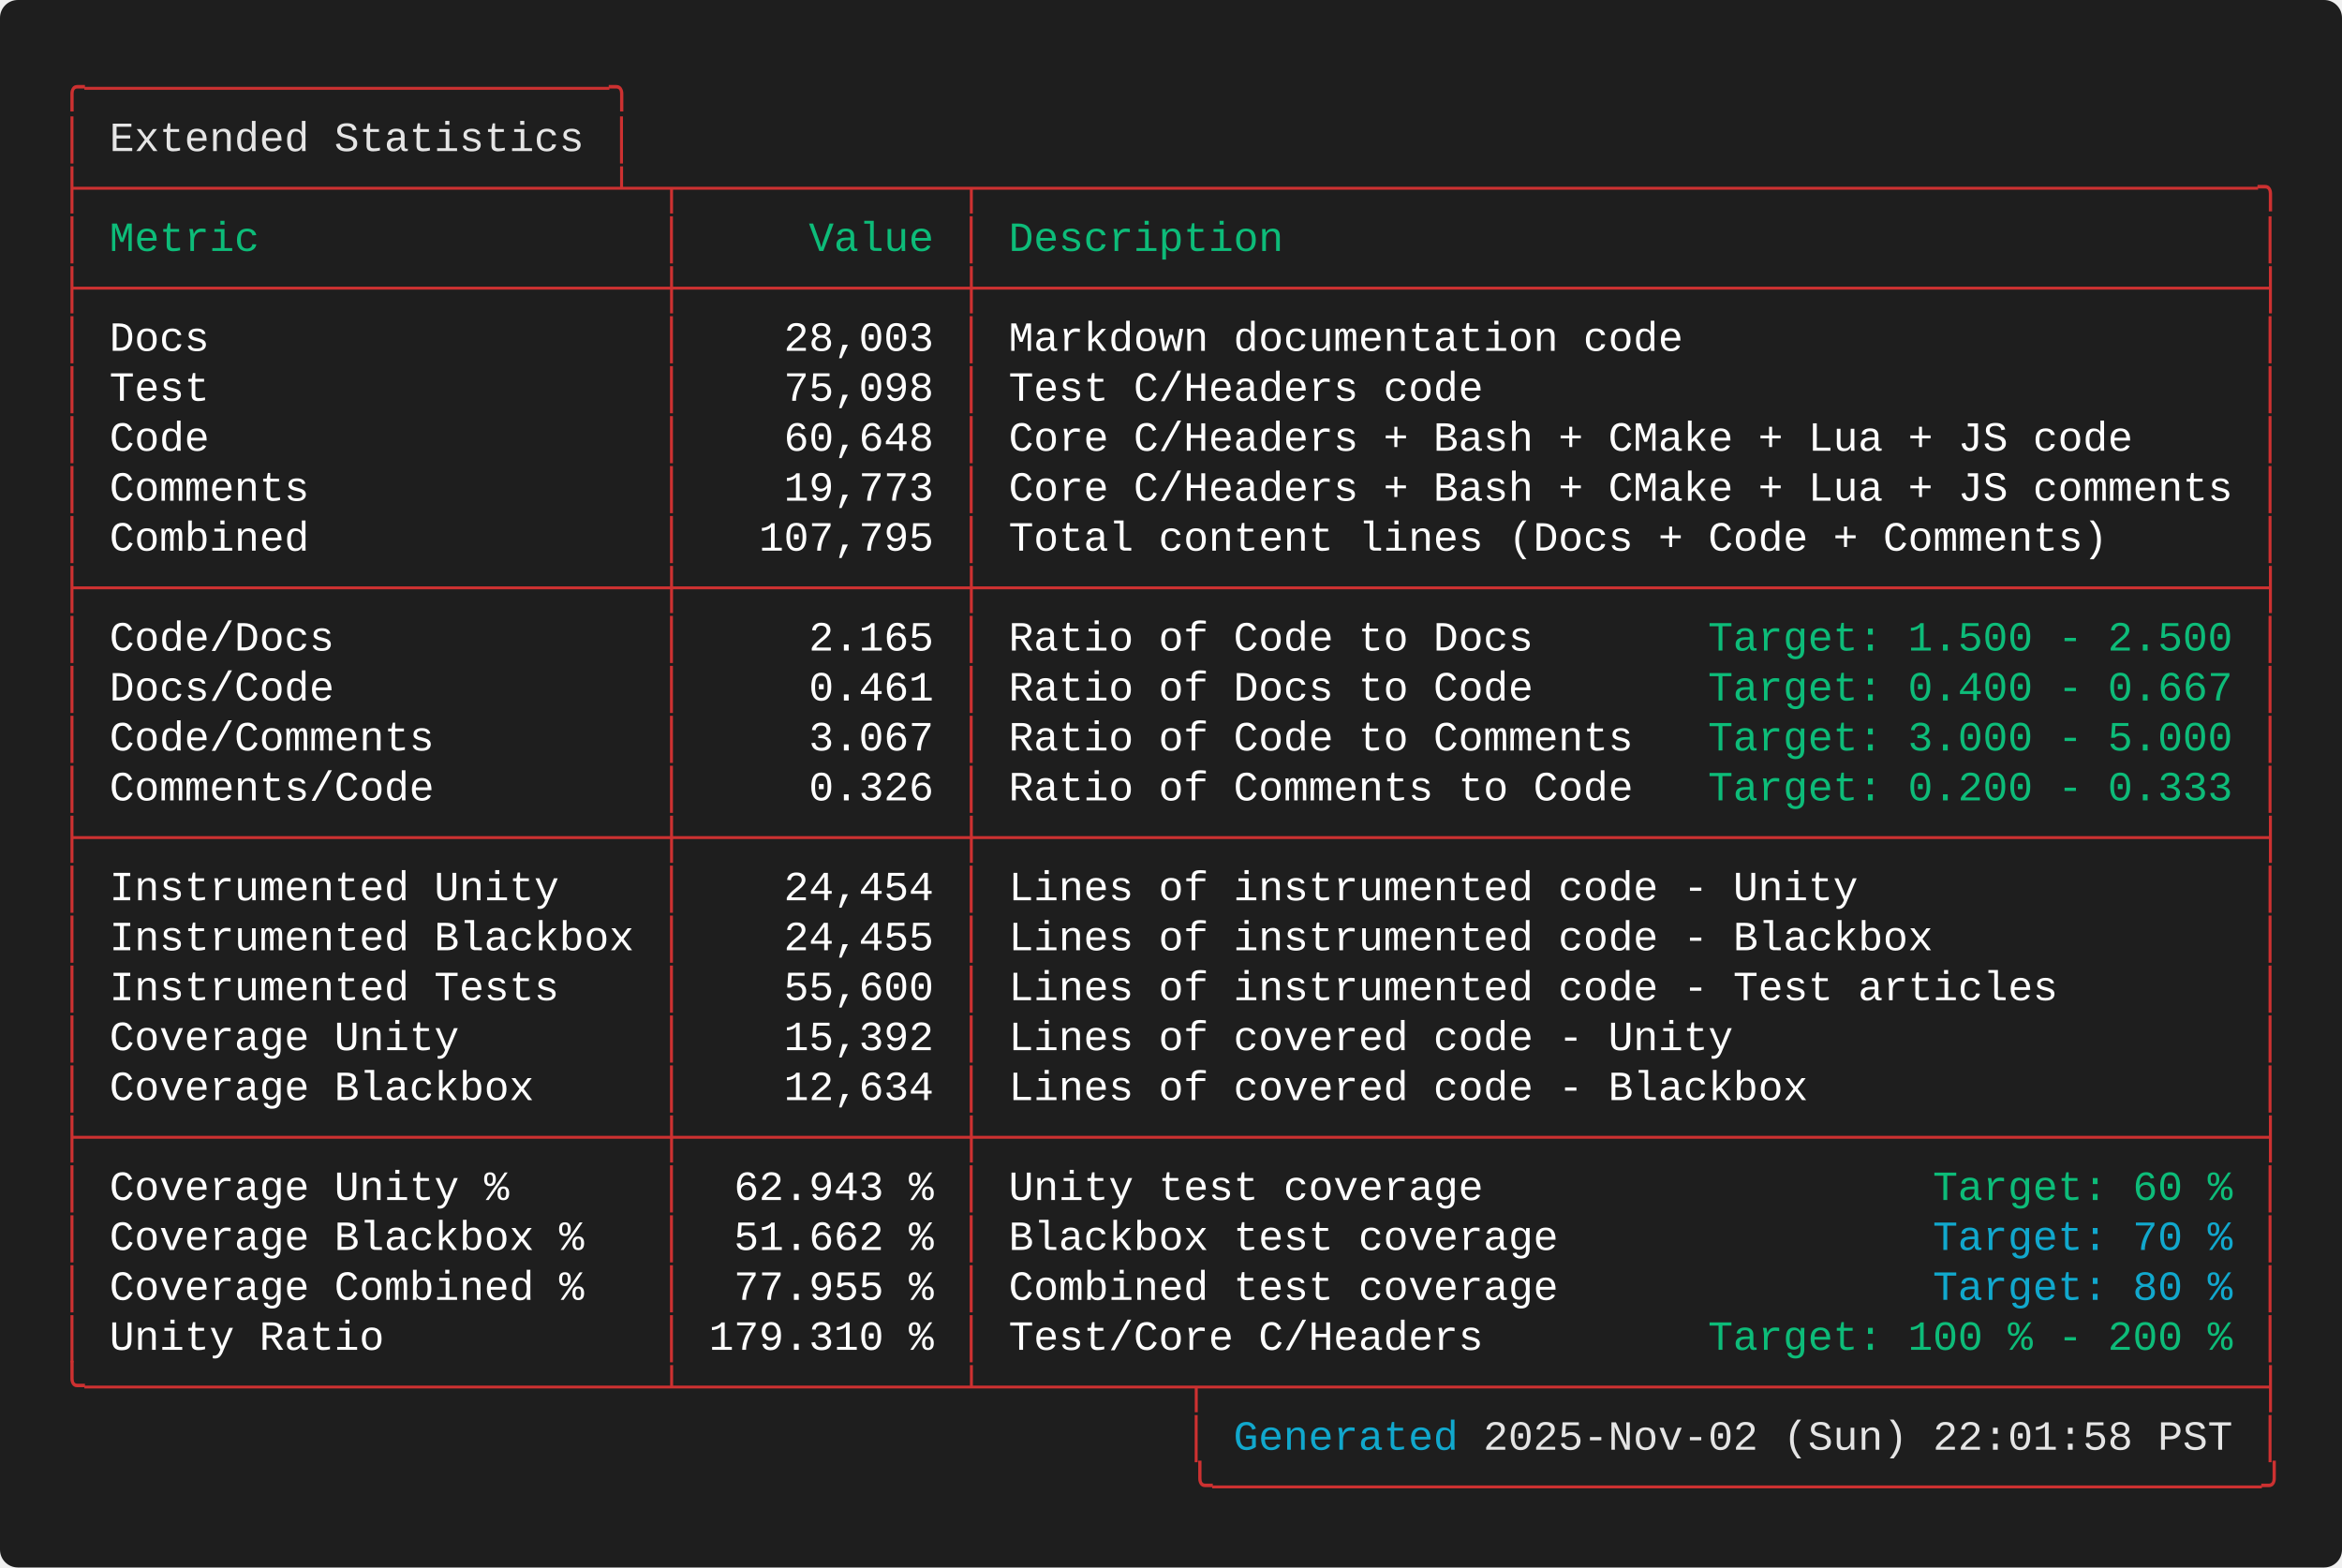
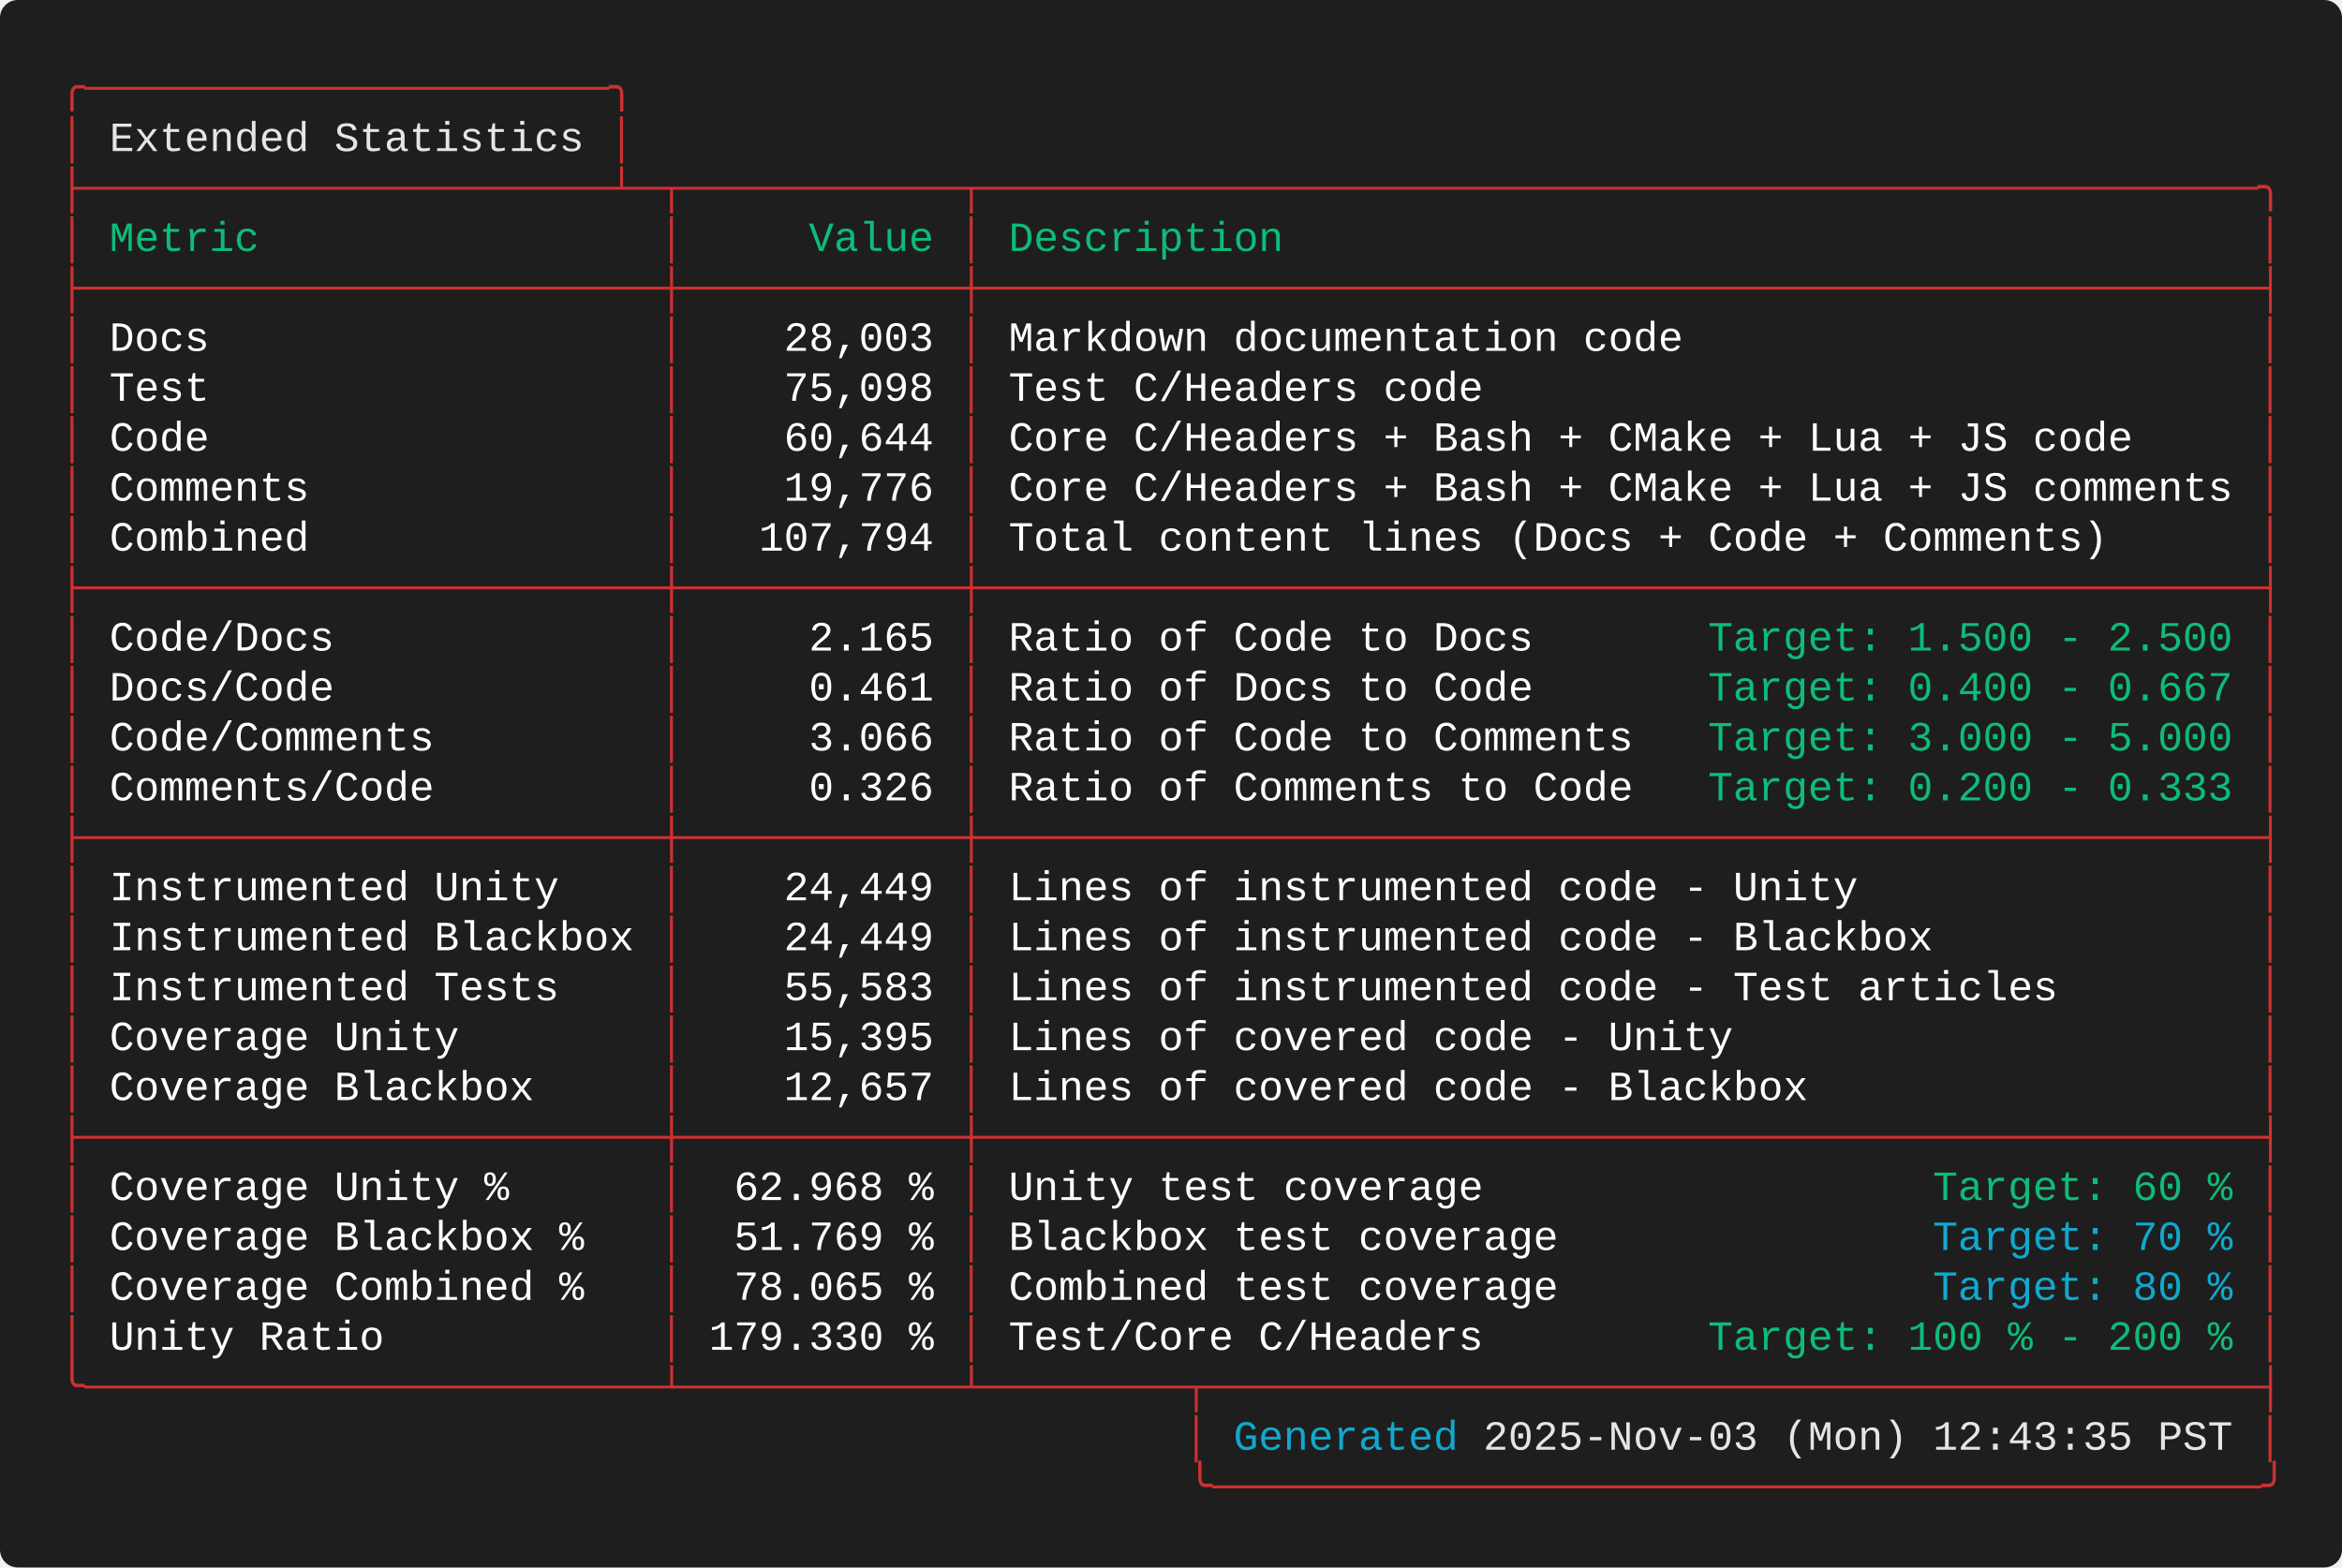
<svg xmlns="http://www.w3.org/2000/svg" width="787.60" height="527.20" viewBox="0 0 787.60 527.20">
  <defs>
    <style type="text/css">.terminal-text { font-family: 'Consolas', 'Consolas', 'Monaco', 'Courier New', monospace; }</style>
  </defs>
  <rect width="100%" height="100%" fill="#1e1e1e" rx="6" />
  <text x="20.00" y="34.00" font-size="14" class="terminal-text" xml:space="preserve" textLength="193.20" lengthAdjust="spacingAndGlyphs" fill="#cd3131">╭─────────────────────╮</text>
  <text x="20.00" y="50.80" font-size="14" class="terminal-text" xml:space="preserve" textLength="16.80" lengthAdjust="spacingAndGlyphs" fill="#cd3131">│ </text>
  <text x="36.80" y="50.80" font-size="14" class="terminal-text" xml:space="preserve" textLength="159.60" lengthAdjust="spacingAndGlyphs" fill="#e5e5e5">Extended Statistics</text>
  <text x="196.40" y="50.80" font-size="14" class="terminal-text" xml:space="preserve" textLength="8.40" lengthAdjust="spacingAndGlyphs" fill="#ffffff"> </text>
  <text x="204.80" y="50.80" font-size="14" class="terminal-text" xml:space="preserve" textLength="8.40" lengthAdjust="spacingAndGlyphs" fill="#cd3131">│</text>
  <text x="20.00" y="67.60" font-size="14" class="terminal-text" xml:space="preserve" textLength="747.60" lengthAdjust="spacingAndGlyphs" fill="#cd3131">├─────────────────────┴─┬───────────┬───────────────────────────────────────────────────╮</text>
  <text x="20.00" y="84.40" font-size="14" class="terminal-text" xml:space="preserve" textLength="8.40" lengthAdjust="spacingAndGlyphs" fill="#cd3131">│</text>
  <text x="28.40" y="84.40" font-size="14" class="terminal-text" xml:space="preserve" textLength="193.20" lengthAdjust="spacingAndGlyphs" fill="#0dbc79"> Metric                </text>
  <text x="221.60" y="84.40" font-size="14" class="terminal-text" xml:space="preserve" textLength="8.40" lengthAdjust="spacingAndGlyphs" fill="#cd3131">│</text>
  <text x="230.00" y="84.40" font-size="14" class="terminal-text" xml:space="preserve" textLength="92.40" lengthAdjust="spacingAndGlyphs" fill="#0dbc79">     Value </text>
  <text x="322.40" y="84.40" font-size="14" class="terminal-text" xml:space="preserve" textLength="8.40" lengthAdjust="spacingAndGlyphs" fill="#cd3131">│</text>
  <text x="330.80" y="84.40" font-size="14" class="terminal-text" xml:space="preserve" textLength="428.40" lengthAdjust="spacingAndGlyphs" fill="#0dbc79"> Description                                       </text>
  <text x="759.20" y="84.40" font-size="14" class="terminal-text" xml:space="preserve" textLength="8.40" lengthAdjust="spacingAndGlyphs" fill="#cd3131">│</text>
  <text x="20.00" y="101.20" font-size="14" class="terminal-text" xml:space="preserve" textLength="747.60" lengthAdjust="spacingAndGlyphs" fill="#cd3131">├───────────────────────┼───────────┼───────────────────────────────────────────────────┤</text>
  <text x="20.00" y="118.00" font-size="14" class="terminal-text" xml:space="preserve" textLength="8.40" lengthAdjust="spacingAndGlyphs" fill="#cd3131">│</text>
  <text x="28.40" y="118.00" font-size="14" class="terminal-text" xml:space="preserve" textLength="193.20" lengthAdjust="spacingAndGlyphs" fill="#ffffff"> Docs                  </text>
  <text x="221.60" y="118.00" font-size="14" class="terminal-text" xml:space="preserve" textLength="8.40" lengthAdjust="spacingAndGlyphs" fill="#cd3131">│</text>
  <text x="230.00" y="118.00" font-size="14" class="terminal-text" xml:space="preserve" textLength="92.40" lengthAdjust="spacingAndGlyphs" fill="#ffffff">    28,003 </text>
  <text x="322.40" y="118.00" font-size="14" class="terminal-text" xml:space="preserve" textLength="8.40" lengthAdjust="spacingAndGlyphs" fill="#cd3131">│</text>
  <text x="330.80" y="118.00" font-size="14" class="terminal-text" xml:space="preserve" textLength="428.40" lengthAdjust="spacingAndGlyphs" fill="#ffffff"> Markdown documentation code                       </text>
  <text x="759.20" y="118.00" font-size="14" class="terminal-text" xml:space="preserve" textLength="8.40" lengthAdjust="spacingAndGlyphs" fill="#cd3131">│</text>
  <text x="20.00" y="134.80" font-size="14" class="terminal-text" xml:space="preserve" textLength="8.40" lengthAdjust="spacingAndGlyphs" fill="#cd3131">│</text>
  <text x="28.40" y="134.80" font-size="14" class="terminal-text" xml:space="preserve" textLength="193.20" lengthAdjust="spacingAndGlyphs" fill="#ffffff"> Test                  </text>
  <text x="221.60" y="134.80" font-size="14" class="terminal-text" xml:space="preserve" textLength="8.40" lengthAdjust="spacingAndGlyphs" fill="#cd3131">│</text>
  <text x="230.00" y="134.80" font-size="14" class="terminal-text" xml:space="preserve" textLength="92.40" lengthAdjust="spacingAndGlyphs" fill="#ffffff">    75,098 </text>
  <text x="322.40" y="134.80" font-size="14" class="terminal-text" xml:space="preserve" textLength="8.40" lengthAdjust="spacingAndGlyphs" fill="#cd3131">│</text>
  <text x="330.80" y="134.80" font-size="14" class="terminal-text" xml:space="preserve" textLength="428.40" lengthAdjust="spacingAndGlyphs" fill="#ffffff"> Test C/Headers code                               </text>
  <text x="759.20" y="134.80" font-size="14" class="terminal-text" xml:space="preserve" textLength="8.40" lengthAdjust="spacingAndGlyphs" fill="#cd3131">│</text>
  <text x="20.00" y="151.60" font-size="14" class="terminal-text" xml:space="preserve" textLength="8.40" lengthAdjust="spacingAndGlyphs" fill="#cd3131">│</text>
  <text x="28.40" y="151.60" font-size="14" class="terminal-text" xml:space="preserve" textLength="193.20" lengthAdjust="spacingAndGlyphs" fill="#ffffff"> Code                  </text>
  <text x="221.60" y="151.60" font-size="14" class="terminal-text" xml:space="preserve" textLength="8.40" lengthAdjust="spacingAndGlyphs" fill="#cd3131">│</text>
-   <text x="230.00" y="151.60" font-size="14" class="terminal-text" xml:space="preserve" textLength="92.40" lengthAdjust="spacingAndGlyphs" fill="#ffffff">    60,648 </text>
+   <text x="230.00" y="151.60" font-size="14" class="terminal-text" xml:space="preserve" textLength="92.40" lengthAdjust="spacingAndGlyphs" fill="#ffffff">    60,644 </text>
  <text x="322.40" y="151.60" font-size="14" class="terminal-text" xml:space="preserve" textLength="8.40" lengthAdjust="spacingAndGlyphs" fill="#cd3131">│</text>
  <text x="330.80" y="151.60" font-size="14" class="terminal-text" xml:space="preserve" textLength="428.40" lengthAdjust="spacingAndGlyphs" fill="#ffffff"> Core C/Headers + Bash + CMake + Lua + JS code     </text>
  <text x="759.20" y="151.60" font-size="14" class="terminal-text" xml:space="preserve" textLength="8.40" lengthAdjust="spacingAndGlyphs" fill="#cd3131">│</text>
  <text x="20.00" y="168.40" font-size="14" class="terminal-text" xml:space="preserve" textLength="8.40" lengthAdjust="spacingAndGlyphs" fill="#cd3131">│</text>
  <text x="28.40" y="168.40" font-size="14" class="terminal-text" xml:space="preserve" textLength="193.20" lengthAdjust="spacingAndGlyphs" fill="#ffffff"> Comments              </text>
  <text x="221.60" y="168.40" font-size="14" class="terminal-text" xml:space="preserve" textLength="8.40" lengthAdjust="spacingAndGlyphs" fill="#cd3131">│</text>
-   <text x="230.00" y="168.40" font-size="14" class="terminal-text" xml:space="preserve" textLength="92.40" lengthAdjust="spacingAndGlyphs" fill="#ffffff">    19,773 </text>
+   <text x="230.00" y="168.40" font-size="14" class="terminal-text" xml:space="preserve" textLength="92.40" lengthAdjust="spacingAndGlyphs" fill="#ffffff">    19,776 </text>
  <text x="322.40" y="168.40" font-size="14" class="terminal-text" xml:space="preserve" textLength="8.40" lengthAdjust="spacingAndGlyphs" fill="#cd3131">│</text>
  <text x="330.80" y="168.40" font-size="14" class="terminal-text" xml:space="preserve" textLength="428.40" lengthAdjust="spacingAndGlyphs" fill="#ffffff"> Core C/Headers + Bash + CMake + Lua + JS comments </text>
  <text x="759.20" y="168.40" font-size="14" class="terminal-text" xml:space="preserve" textLength="8.40" lengthAdjust="spacingAndGlyphs" fill="#cd3131">│</text>
  <text x="20.00" y="185.20" font-size="14" class="terminal-text" xml:space="preserve" textLength="8.40" lengthAdjust="spacingAndGlyphs" fill="#cd3131">│</text>
  <text x="28.40" y="185.20" font-size="14" class="terminal-text" xml:space="preserve" textLength="193.20" lengthAdjust="spacingAndGlyphs" fill="#ffffff"> Combined              </text>
  <text x="221.60" y="185.20" font-size="14" class="terminal-text" xml:space="preserve" textLength="8.40" lengthAdjust="spacingAndGlyphs" fill="#cd3131">│</text>
-   <text x="230.00" y="185.20" font-size="14" class="terminal-text" xml:space="preserve" textLength="92.40" lengthAdjust="spacingAndGlyphs" fill="#ffffff">   107,795 </text>
+   <text x="230.00" y="185.20" font-size="14" class="terminal-text" xml:space="preserve" textLength="92.40" lengthAdjust="spacingAndGlyphs" fill="#ffffff">   107,794 </text>
  <text x="322.40" y="185.20" font-size="14" class="terminal-text" xml:space="preserve" textLength="8.40" lengthAdjust="spacingAndGlyphs" fill="#cd3131">│</text>
  <text x="330.80" y="185.20" font-size="14" class="terminal-text" xml:space="preserve" textLength="428.40" lengthAdjust="spacingAndGlyphs" fill="#ffffff"> Total content lines (Docs + Code + Comments)      </text>
  <text x="759.20" y="185.20" font-size="14" class="terminal-text" xml:space="preserve" textLength="8.40" lengthAdjust="spacingAndGlyphs" fill="#cd3131">│</text>
  <text x="20.00" y="202.00" font-size="14" class="terminal-text" xml:space="preserve" textLength="747.60" lengthAdjust="spacingAndGlyphs" fill="#cd3131">├───────────────────────┼───────────┼───────────────────────────────────────────────────┤</text>
  <text x="20.00" y="218.80" font-size="14" class="terminal-text" xml:space="preserve" textLength="8.40" lengthAdjust="spacingAndGlyphs" fill="#cd3131">│</text>
  <text x="28.40" y="218.80" font-size="14" class="terminal-text" xml:space="preserve" textLength="193.20" lengthAdjust="spacingAndGlyphs" fill="#ffffff"> Code/Docs             </text>
  <text x="221.60" y="218.80" font-size="14" class="terminal-text" xml:space="preserve" textLength="8.40" lengthAdjust="spacingAndGlyphs" fill="#cd3131">│</text>
  <text x="230.00" y="218.80" font-size="14" class="terminal-text" xml:space="preserve" textLength="92.40" lengthAdjust="spacingAndGlyphs" fill="#ffffff">     2.165 </text>
  <text x="322.40" y="218.80" font-size="14" class="terminal-text" xml:space="preserve" textLength="8.40" lengthAdjust="spacingAndGlyphs" fill="#cd3131">│</text>
  <text x="330.80" y="218.80" font-size="14" class="terminal-text" xml:space="preserve" textLength="243.60" lengthAdjust="spacingAndGlyphs" fill="#ffffff"> Ratio of Code to Docs       </text>
  <text x="574.40" y="218.80" font-size="14" class="terminal-text" xml:space="preserve" textLength="176.40" lengthAdjust="spacingAndGlyphs" fill="#0dbc79">Target: 1.500 - 2.500</text>
  <text x="750.80" y="218.80" font-size="14" class="terminal-text" xml:space="preserve" textLength="8.40" lengthAdjust="spacingAndGlyphs" fill="#ffffff"> </text>
  <text x="759.20" y="218.80" font-size="14" class="terminal-text" xml:space="preserve" textLength="8.40" lengthAdjust="spacingAndGlyphs" fill="#cd3131">│</text>
  <text x="20.00" y="235.60" font-size="14" class="terminal-text" xml:space="preserve" textLength="8.40" lengthAdjust="spacingAndGlyphs" fill="#cd3131">│</text>
  <text x="28.40" y="235.60" font-size="14" class="terminal-text" xml:space="preserve" textLength="193.20" lengthAdjust="spacingAndGlyphs" fill="#ffffff"> Docs/Code             </text>
  <text x="221.60" y="235.60" font-size="14" class="terminal-text" xml:space="preserve" textLength="8.40" lengthAdjust="spacingAndGlyphs" fill="#cd3131">│</text>
  <text x="230.00" y="235.60" font-size="14" class="terminal-text" xml:space="preserve" textLength="92.40" lengthAdjust="spacingAndGlyphs" fill="#ffffff">     0.461 </text>
  <text x="322.40" y="235.60" font-size="14" class="terminal-text" xml:space="preserve" textLength="8.40" lengthAdjust="spacingAndGlyphs" fill="#cd3131">│</text>
  <text x="330.80" y="235.60" font-size="14" class="terminal-text" xml:space="preserve" textLength="243.60" lengthAdjust="spacingAndGlyphs" fill="#ffffff"> Ratio of Docs to Code       </text>
  <text x="574.40" y="235.60" font-size="14" class="terminal-text" xml:space="preserve" textLength="176.40" lengthAdjust="spacingAndGlyphs" fill="#0dbc79">Target: 0.400 - 0.667</text>
  <text x="750.80" y="235.60" font-size="14" class="terminal-text" xml:space="preserve" textLength="8.40" lengthAdjust="spacingAndGlyphs" fill="#ffffff"> </text>
  <text x="759.20" y="235.60" font-size="14" class="terminal-text" xml:space="preserve" textLength="8.40" lengthAdjust="spacingAndGlyphs" fill="#cd3131">│</text>
  <text x="20.00" y="252.40" font-size="14" class="terminal-text" xml:space="preserve" textLength="8.40" lengthAdjust="spacingAndGlyphs" fill="#cd3131">│</text>
  <text x="28.40" y="252.40" font-size="14" class="terminal-text" xml:space="preserve" textLength="193.20" lengthAdjust="spacingAndGlyphs" fill="#ffffff"> Code/Comments         </text>
  <text x="221.60" y="252.40" font-size="14" class="terminal-text" xml:space="preserve" textLength="8.40" lengthAdjust="spacingAndGlyphs" fill="#cd3131">│</text>
-   <text x="230.00" y="252.40" font-size="14" class="terminal-text" xml:space="preserve" textLength="92.40" lengthAdjust="spacingAndGlyphs" fill="#ffffff">     3.067 </text>
+   <text x="230.00" y="252.40" font-size="14" class="terminal-text" xml:space="preserve" textLength="92.40" lengthAdjust="spacingAndGlyphs" fill="#ffffff">     3.066 </text>
  <text x="322.40" y="252.40" font-size="14" class="terminal-text" xml:space="preserve" textLength="8.40" lengthAdjust="spacingAndGlyphs" fill="#cd3131">│</text>
  <text x="330.80" y="252.40" font-size="14" class="terminal-text" xml:space="preserve" textLength="243.60" lengthAdjust="spacingAndGlyphs" fill="#ffffff"> Ratio of Code to Comments   </text>
  <text x="574.40" y="252.40" font-size="14" class="terminal-text" xml:space="preserve" textLength="176.40" lengthAdjust="spacingAndGlyphs" fill="#0dbc79">Target: 3.000 - 5.000</text>
  <text x="750.80" y="252.40" font-size="14" class="terminal-text" xml:space="preserve" textLength="8.40" lengthAdjust="spacingAndGlyphs" fill="#ffffff"> </text>
  <text x="759.20" y="252.40" font-size="14" class="terminal-text" xml:space="preserve" textLength="8.40" lengthAdjust="spacingAndGlyphs" fill="#cd3131">│</text>
  <text x="20.00" y="269.20" font-size="14" class="terminal-text" xml:space="preserve" textLength="8.40" lengthAdjust="spacingAndGlyphs" fill="#cd3131">│</text>
  <text x="28.40" y="269.20" font-size="14" class="terminal-text" xml:space="preserve" textLength="193.20" lengthAdjust="spacingAndGlyphs" fill="#ffffff"> Comments/Code         </text>
  <text x="221.60" y="269.20" font-size="14" class="terminal-text" xml:space="preserve" textLength="8.40" lengthAdjust="spacingAndGlyphs" fill="#cd3131">│</text>
  <text x="230.00" y="269.20" font-size="14" class="terminal-text" xml:space="preserve" textLength="92.40" lengthAdjust="spacingAndGlyphs" fill="#ffffff">     0.326 </text>
  <text x="322.40" y="269.20" font-size="14" class="terminal-text" xml:space="preserve" textLength="8.40" lengthAdjust="spacingAndGlyphs" fill="#cd3131">│</text>
  <text x="330.80" y="269.20" font-size="14" class="terminal-text" xml:space="preserve" textLength="243.60" lengthAdjust="spacingAndGlyphs" fill="#ffffff"> Ratio of Comments to Code   </text>
  <text x="574.40" y="269.20" font-size="14" class="terminal-text" xml:space="preserve" textLength="176.40" lengthAdjust="spacingAndGlyphs" fill="#0dbc79">Target: 0.200 - 0.333</text>
  <text x="750.80" y="269.20" font-size="14" class="terminal-text" xml:space="preserve" textLength="8.40" lengthAdjust="spacingAndGlyphs" fill="#ffffff"> </text>
  <text x="759.20" y="269.20" font-size="14" class="terminal-text" xml:space="preserve" textLength="8.40" lengthAdjust="spacingAndGlyphs" fill="#cd3131">│</text>
  <text x="20.00" y="286.00" font-size="14" class="terminal-text" xml:space="preserve" textLength="747.60" lengthAdjust="spacingAndGlyphs" fill="#cd3131">├───────────────────────┼───────────┼───────────────────────────────────────────────────┤</text>
  <text x="20.00" y="302.80" font-size="14" class="terminal-text" xml:space="preserve" textLength="8.40" lengthAdjust="spacingAndGlyphs" fill="#cd3131">│</text>
  <text x="28.40" y="302.80" font-size="14" class="terminal-text" xml:space="preserve" textLength="193.20" lengthAdjust="spacingAndGlyphs" fill="#ffffff"> Instrumented Unity    </text>
  <text x="221.60" y="302.80" font-size="14" class="terminal-text" xml:space="preserve" textLength="8.40" lengthAdjust="spacingAndGlyphs" fill="#cd3131">│</text>
-   <text x="230.00" y="302.80" font-size="14" class="terminal-text" xml:space="preserve" textLength="92.40" lengthAdjust="spacingAndGlyphs" fill="#ffffff">    24,454 </text>
+   <text x="230.00" y="302.80" font-size="14" class="terminal-text" xml:space="preserve" textLength="92.40" lengthAdjust="spacingAndGlyphs" fill="#ffffff">    24,449 </text>
  <text x="322.40" y="302.80" font-size="14" class="terminal-text" xml:space="preserve" textLength="8.40" lengthAdjust="spacingAndGlyphs" fill="#cd3131">│</text>
  <text x="330.80" y="302.80" font-size="14" class="terminal-text" xml:space="preserve" textLength="428.40" lengthAdjust="spacingAndGlyphs" fill="#ffffff"> Lines of instrumented code - Unity                </text>
  <text x="759.20" y="302.80" font-size="14" class="terminal-text" xml:space="preserve" textLength="8.40" lengthAdjust="spacingAndGlyphs" fill="#cd3131">│</text>
  <text x="20.00" y="319.60" font-size="14" class="terminal-text" xml:space="preserve" textLength="8.40" lengthAdjust="spacingAndGlyphs" fill="#cd3131">│</text>
  <text x="28.40" y="319.60" font-size="14" class="terminal-text" xml:space="preserve" textLength="193.20" lengthAdjust="spacingAndGlyphs" fill="#ffffff"> Instrumented Blackbox </text>
  <text x="221.60" y="319.60" font-size="14" class="terminal-text" xml:space="preserve" textLength="8.40" lengthAdjust="spacingAndGlyphs" fill="#cd3131">│</text>
-   <text x="230.00" y="319.60" font-size="14" class="terminal-text" xml:space="preserve" textLength="92.40" lengthAdjust="spacingAndGlyphs" fill="#ffffff">    24,455 </text>
+   <text x="230.00" y="319.60" font-size="14" class="terminal-text" xml:space="preserve" textLength="92.40" lengthAdjust="spacingAndGlyphs" fill="#ffffff">    24,449 </text>
  <text x="322.40" y="319.60" font-size="14" class="terminal-text" xml:space="preserve" textLength="8.40" lengthAdjust="spacingAndGlyphs" fill="#cd3131">│</text>
  <text x="330.80" y="319.60" font-size="14" class="terminal-text" xml:space="preserve" textLength="428.40" lengthAdjust="spacingAndGlyphs" fill="#ffffff"> Lines of instrumented code - Blackbox             </text>
  <text x="759.20" y="319.60" font-size="14" class="terminal-text" xml:space="preserve" textLength="8.40" lengthAdjust="spacingAndGlyphs" fill="#cd3131">│</text>
  <text x="20.00" y="336.40" font-size="14" class="terminal-text" xml:space="preserve" textLength="8.40" lengthAdjust="spacingAndGlyphs" fill="#cd3131">│</text>
  <text x="28.40" y="336.40" font-size="14" class="terminal-text" xml:space="preserve" textLength="193.20" lengthAdjust="spacingAndGlyphs" fill="#ffffff"> Instrumented Tests    </text>
  <text x="221.60" y="336.40" font-size="14" class="terminal-text" xml:space="preserve" textLength="8.40" lengthAdjust="spacingAndGlyphs" fill="#cd3131">│</text>
-   <text x="230.00" y="336.40" font-size="14" class="terminal-text" xml:space="preserve" textLength="92.40" lengthAdjust="spacingAndGlyphs" fill="#ffffff">    55,600 </text>
+   <text x="230.00" y="336.40" font-size="14" class="terminal-text" xml:space="preserve" textLength="92.40" lengthAdjust="spacingAndGlyphs" fill="#ffffff">    55,583 </text>
  <text x="322.40" y="336.40" font-size="14" class="terminal-text" xml:space="preserve" textLength="8.40" lengthAdjust="spacingAndGlyphs" fill="#cd3131">│</text>
  <text x="330.80" y="336.40" font-size="14" class="terminal-text" xml:space="preserve" textLength="428.40" lengthAdjust="spacingAndGlyphs" fill="#ffffff"> Lines of instrumented code - Test articles        </text>
  <text x="759.20" y="336.40" font-size="14" class="terminal-text" xml:space="preserve" textLength="8.40" lengthAdjust="spacingAndGlyphs" fill="#cd3131">│</text>
  <text x="20.00" y="353.20" font-size="14" class="terminal-text" xml:space="preserve" textLength="8.40" lengthAdjust="spacingAndGlyphs" fill="#cd3131">│</text>
  <text x="28.40" y="353.20" font-size="14" class="terminal-text" xml:space="preserve" textLength="193.20" lengthAdjust="spacingAndGlyphs" fill="#ffffff"> Coverage Unity        </text>
  <text x="221.60" y="353.20" font-size="14" class="terminal-text" xml:space="preserve" textLength="8.40" lengthAdjust="spacingAndGlyphs" fill="#cd3131">│</text>
-   <text x="230.00" y="353.20" font-size="14" class="terminal-text" xml:space="preserve" textLength="92.40" lengthAdjust="spacingAndGlyphs" fill="#ffffff">    15,392 </text>
+   <text x="230.00" y="353.20" font-size="14" class="terminal-text" xml:space="preserve" textLength="92.40" lengthAdjust="spacingAndGlyphs" fill="#ffffff">    15,395 </text>
  <text x="322.40" y="353.20" font-size="14" class="terminal-text" xml:space="preserve" textLength="8.40" lengthAdjust="spacingAndGlyphs" fill="#cd3131">│</text>
  <text x="330.80" y="353.20" font-size="14" class="terminal-text" xml:space="preserve" textLength="428.40" lengthAdjust="spacingAndGlyphs" fill="#ffffff"> Lines of covered code - Unity                     </text>
  <text x="759.20" y="353.20" font-size="14" class="terminal-text" xml:space="preserve" textLength="8.40" lengthAdjust="spacingAndGlyphs" fill="#cd3131">│</text>
  <text x="20.00" y="370.00" font-size="14" class="terminal-text" xml:space="preserve" textLength="8.40" lengthAdjust="spacingAndGlyphs" fill="#cd3131">│</text>
  <text x="28.40" y="370.00" font-size="14" class="terminal-text" xml:space="preserve" textLength="193.20" lengthAdjust="spacingAndGlyphs" fill="#ffffff"> Coverage Blackbox     </text>
  <text x="221.60" y="370.00" font-size="14" class="terminal-text" xml:space="preserve" textLength="8.40" lengthAdjust="spacingAndGlyphs" fill="#cd3131">│</text>
-   <text x="230.00" y="370.00" font-size="14" class="terminal-text" xml:space="preserve" textLength="92.40" lengthAdjust="spacingAndGlyphs" fill="#ffffff">    12,634 </text>
+   <text x="230.00" y="370.00" font-size="14" class="terminal-text" xml:space="preserve" textLength="92.40" lengthAdjust="spacingAndGlyphs" fill="#ffffff">    12,657 </text>
  <text x="322.40" y="370.00" font-size="14" class="terminal-text" xml:space="preserve" textLength="8.40" lengthAdjust="spacingAndGlyphs" fill="#cd3131">│</text>
  <text x="330.80" y="370.00" font-size="14" class="terminal-text" xml:space="preserve" textLength="428.40" lengthAdjust="spacingAndGlyphs" fill="#ffffff"> Lines of covered code - Blackbox                  </text>
  <text x="759.20" y="370.00" font-size="14" class="terminal-text" xml:space="preserve" textLength="8.40" lengthAdjust="spacingAndGlyphs" fill="#cd3131">│</text>
  <text x="20.00" y="386.80" font-size="14" class="terminal-text" xml:space="preserve" textLength="747.60" lengthAdjust="spacingAndGlyphs" fill="#cd3131">├───────────────────────┼───────────┼───────────────────────────────────────────────────┤</text>
  <text x="20.00" y="403.60" font-size="14" class="terminal-text" xml:space="preserve" textLength="8.40" lengthAdjust="spacingAndGlyphs" fill="#cd3131">│</text>
  <text x="28.40" y="403.60" font-size="14" class="terminal-text" xml:space="preserve" textLength="193.20" lengthAdjust="spacingAndGlyphs" fill="#ffffff"> Coverage Unity %      </text>
  <text x="221.60" y="403.60" font-size="14" class="terminal-text" xml:space="preserve" textLength="8.40" lengthAdjust="spacingAndGlyphs" fill="#cd3131">│</text>
-   <text x="230.00" y="403.60" font-size="14" class="terminal-text" xml:space="preserve" textLength="92.40" lengthAdjust="spacingAndGlyphs" fill="#ffffff">  62.943 % </text>
+   <text x="230.00" y="403.60" font-size="14" class="terminal-text" xml:space="preserve" textLength="92.40" lengthAdjust="spacingAndGlyphs" fill="#ffffff">  62.968 % </text>
  <text x="322.40" y="403.60" font-size="14" class="terminal-text" xml:space="preserve" textLength="8.40" lengthAdjust="spacingAndGlyphs" fill="#cd3131">│</text>
  <text x="330.80" y="403.60" font-size="14" class="terminal-text" xml:space="preserve" textLength="319.20" lengthAdjust="spacingAndGlyphs" fill="#ffffff"> Unity test coverage                  </text>
  <text x="650.00" y="403.60" font-size="14" class="terminal-text" xml:space="preserve" textLength="100.80" lengthAdjust="spacingAndGlyphs" fill="#0dbc79">Target: 60 %</text>
  <text x="750.80" y="403.60" font-size="14" class="terminal-text" xml:space="preserve" textLength="8.40" lengthAdjust="spacingAndGlyphs" fill="#ffffff"> </text>
  <text x="759.20" y="403.60" font-size="14" class="terminal-text" xml:space="preserve" textLength="8.40" lengthAdjust="spacingAndGlyphs" fill="#cd3131">│</text>
  <text x="20.00" y="420.40" font-size="14" class="terminal-text" xml:space="preserve" textLength="8.40" lengthAdjust="spacingAndGlyphs" fill="#cd3131">│</text>
  <text x="28.40" y="420.40" font-size="14" class="terminal-text" xml:space="preserve" textLength="193.20" lengthAdjust="spacingAndGlyphs" fill="#ffffff"> Coverage Blackbox %   </text>
  <text x="221.60" y="420.40" font-size="14" class="terminal-text" xml:space="preserve" textLength="8.40" lengthAdjust="spacingAndGlyphs" fill="#cd3131">│</text>
-   <text x="230.00" y="420.40" font-size="14" class="terminal-text" xml:space="preserve" textLength="92.40" lengthAdjust="spacingAndGlyphs" fill="#ffffff">  51.662 % </text>
+   <text x="230.00" y="420.40" font-size="14" class="terminal-text" xml:space="preserve" textLength="92.40" lengthAdjust="spacingAndGlyphs" fill="#ffffff">  51.769 % </text>
  <text x="322.40" y="420.40" font-size="14" class="terminal-text" xml:space="preserve" textLength="8.40" lengthAdjust="spacingAndGlyphs" fill="#cd3131">│</text>
  <text x="330.80" y="420.40" font-size="14" class="terminal-text" xml:space="preserve" textLength="319.20" lengthAdjust="spacingAndGlyphs" fill="#ffffff"> Blackbox test coverage               </text>
  <text x="650.00" y="420.40" font-size="14" class="terminal-text" xml:space="preserve" textLength="100.80" lengthAdjust="spacingAndGlyphs" fill="#11a8cd">Target: 70 %</text>
  <text x="750.80" y="420.40" font-size="14" class="terminal-text" xml:space="preserve" textLength="8.40" lengthAdjust="spacingAndGlyphs" fill="#ffffff"> </text>
  <text x="759.20" y="420.40" font-size="14" class="terminal-text" xml:space="preserve" textLength="8.40" lengthAdjust="spacingAndGlyphs" fill="#cd3131">│</text>
  <text x="20.00" y="437.20" font-size="14" class="terminal-text" xml:space="preserve" textLength="8.40" lengthAdjust="spacingAndGlyphs" fill="#cd3131">│</text>
  <text x="28.40" y="437.20" font-size="14" class="terminal-text" xml:space="preserve" textLength="193.20" lengthAdjust="spacingAndGlyphs" fill="#ffffff"> Coverage Combined %   </text>
  <text x="221.60" y="437.20" font-size="14" class="terminal-text" xml:space="preserve" textLength="8.40" lengthAdjust="spacingAndGlyphs" fill="#cd3131">│</text>
-   <text x="230.00" y="437.20" font-size="14" class="terminal-text" xml:space="preserve" textLength="92.40" lengthAdjust="spacingAndGlyphs" fill="#ffffff">  77.955 % </text>
+   <text x="230.00" y="437.20" font-size="14" class="terminal-text" xml:space="preserve" textLength="92.40" lengthAdjust="spacingAndGlyphs" fill="#ffffff">  78.065 % </text>
  <text x="322.40" y="437.20" font-size="14" class="terminal-text" xml:space="preserve" textLength="8.40" lengthAdjust="spacingAndGlyphs" fill="#cd3131">│</text>
  <text x="330.80" y="437.20" font-size="14" class="terminal-text" xml:space="preserve" textLength="319.20" lengthAdjust="spacingAndGlyphs" fill="#ffffff"> Combined test coverage               </text>
  <text x="650.00" y="437.20" font-size="14" class="terminal-text" xml:space="preserve" textLength="100.80" lengthAdjust="spacingAndGlyphs" fill="#11a8cd">Target: 80 %</text>
  <text x="750.80" y="437.20" font-size="14" class="terminal-text" xml:space="preserve" textLength="8.40" lengthAdjust="spacingAndGlyphs" fill="#ffffff"> </text>
  <text x="759.20" y="437.20" font-size="14" class="terminal-text" xml:space="preserve" textLength="8.40" lengthAdjust="spacingAndGlyphs" fill="#cd3131">│</text>
  <text x="20.00" y="454.00" font-size="14" class="terminal-text" xml:space="preserve" textLength="8.40" lengthAdjust="spacingAndGlyphs" fill="#cd3131">│</text>
  <text x="28.40" y="454.00" font-size="14" class="terminal-text" xml:space="preserve" textLength="193.20" lengthAdjust="spacingAndGlyphs" fill="#ffffff"> Unity Ratio           </text>
  <text x="221.60" y="454.00" font-size="14" class="terminal-text" xml:space="preserve" textLength="8.40" lengthAdjust="spacingAndGlyphs" fill="#cd3131">│</text>
-   <text x="230.00" y="454.00" font-size="14" class="terminal-text" xml:space="preserve" textLength="92.40" lengthAdjust="spacingAndGlyphs" fill="#ffffff"> 179.310 % </text>
+   <text x="230.00" y="454.00" font-size="14" class="terminal-text" xml:space="preserve" textLength="92.40" lengthAdjust="spacingAndGlyphs" fill="#ffffff"> 179.330 % </text>
  <text x="322.40" y="454.00" font-size="14" class="terminal-text" xml:space="preserve" textLength="8.40" lengthAdjust="spacingAndGlyphs" fill="#cd3131">│</text>
  <text x="330.80" y="454.00" font-size="14" class="terminal-text" xml:space="preserve" textLength="243.60" lengthAdjust="spacingAndGlyphs" fill="#ffffff"> Test/Core C/Headers         </text>
  <text x="574.40" y="454.00" font-size="14" class="terminal-text" xml:space="preserve" textLength="176.40" lengthAdjust="spacingAndGlyphs" fill="#0dbc79">Target: 100 % - 200 %</text>
  <text x="750.80" y="454.00" font-size="14" class="terminal-text" xml:space="preserve" textLength="8.40" lengthAdjust="spacingAndGlyphs" fill="#ffffff"> </text>
  <text x="759.20" y="454.00" font-size="14" class="terminal-text" xml:space="preserve" textLength="8.40" lengthAdjust="spacingAndGlyphs" fill="#cd3131">│</text>
  <text x="20.00" y="470.80" font-size="14" class="terminal-text" xml:space="preserve" textLength="747.60" lengthAdjust="spacingAndGlyphs" fill="#cd3131">╰───────────────────────┴───────────┴────────┬──────────────────────────────────────────┤</text>
  <text x="20.00" y="487.60" font-size="14" class="terminal-text" xml:space="preserve" textLength="394.80" lengthAdjust="spacingAndGlyphs" fill="#cd3131">                                             │ </text>
  <text x="414.80" y="487.60" font-size="14" class="terminal-text" xml:space="preserve" textLength="75.60" lengthAdjust="spacingAndGlyphs" fill="#11a8cd">Generated</text>
-   <text x="490.40" y="487.60" font-size="14" class="terminal-text" xml:space="preserve" textLength="260.40" lengthAdjust="spacingAndGlyphs" fill="#e5e5e5"> 2025-Nov-02 (Sun) 22:01:58 PST</text>
+   <text x="490.40" y="487.60" font-size="14" class="terminal-text" xml:space="preserve" textLength="260.40" lengthAdjust="spacingAndGlyphs" fill="#e5e5e5"> 2025-Nov-03 (Mon) 12:43:35 PST</text>
  <text x="750.80" y="487.60" font-size="14" class="terminal-text" xml:space="preserve" textLength="8.40" lengthAdjust="spacingAndGlyphs" fill="#ffffff"> </text>
  <text x="759.20" y="487.60" font-size="14" class="terminal-text" xml:space="preserve" textLength="8.40" lengthAdjust="spacingAndGlyphs" fill="#cd3131">│</text>
  <text x="20.00" y="504.40" font-size="14" class="terminal-text" xml:space="preserve" textLength="747.60" lengthAdjust="spacingAndGlyphs" fill="#cd3131">                                             ╰──────────────────────────────────────────╯</text>
</svg>
